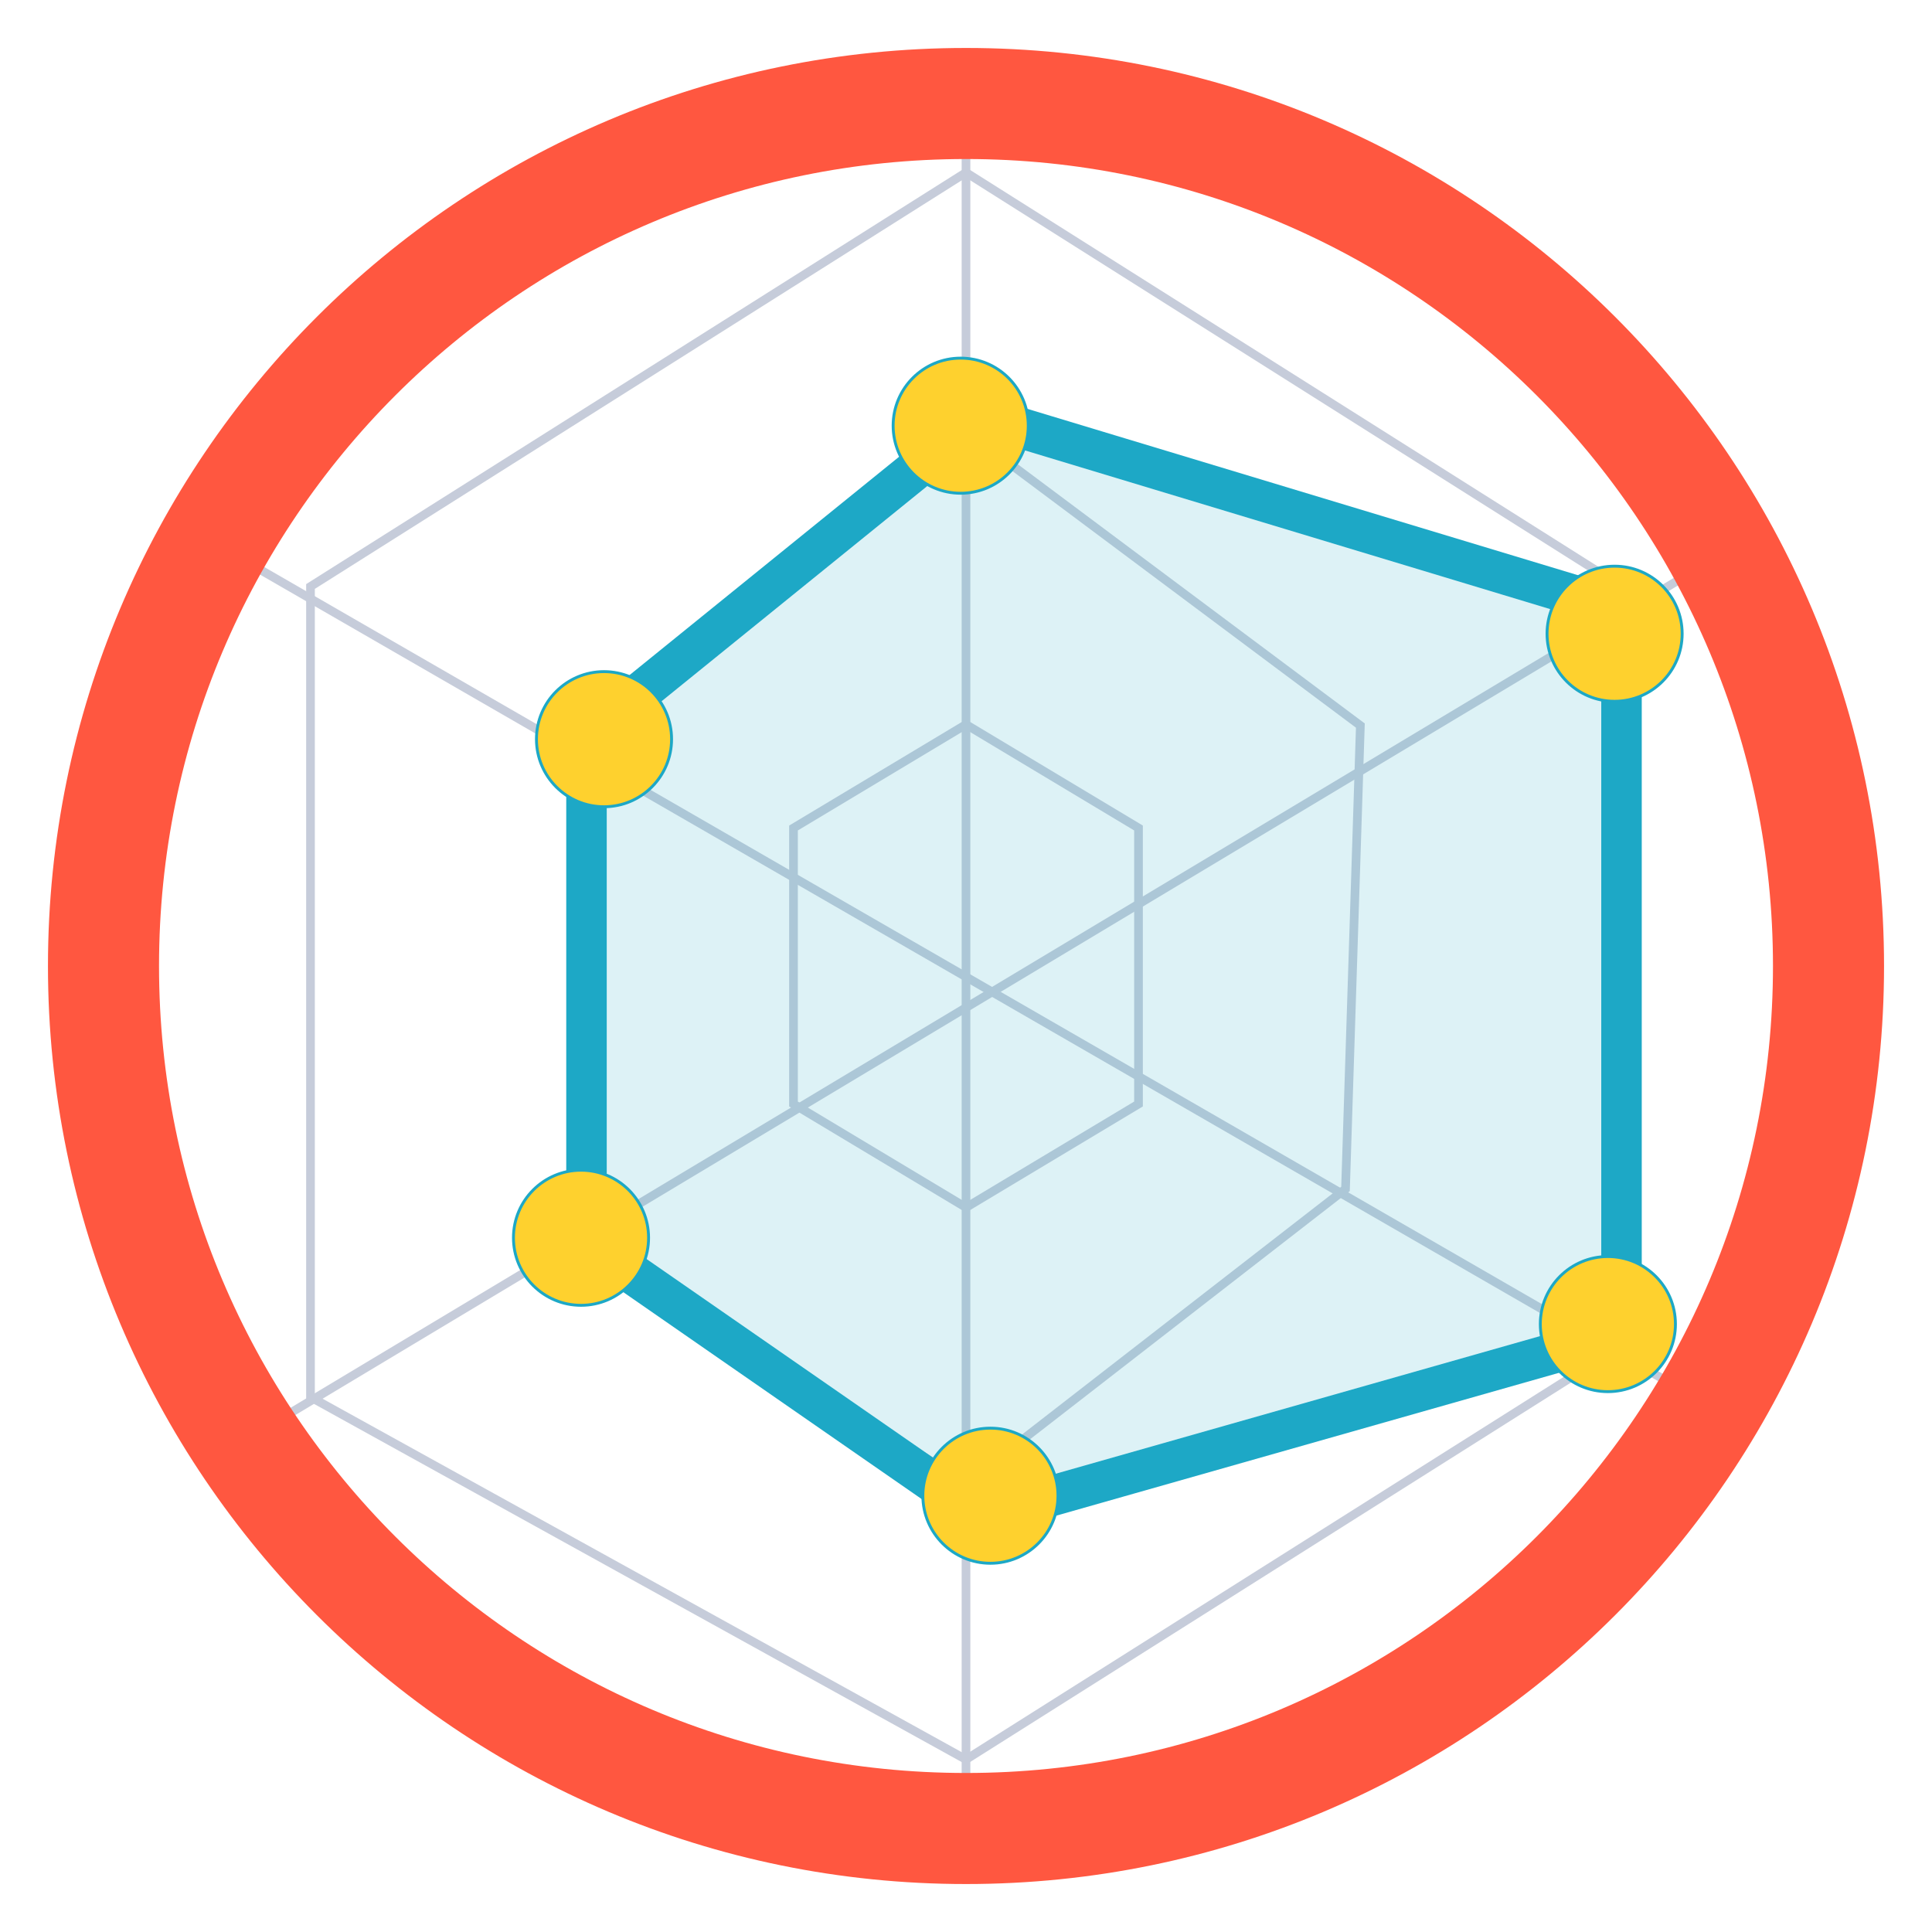
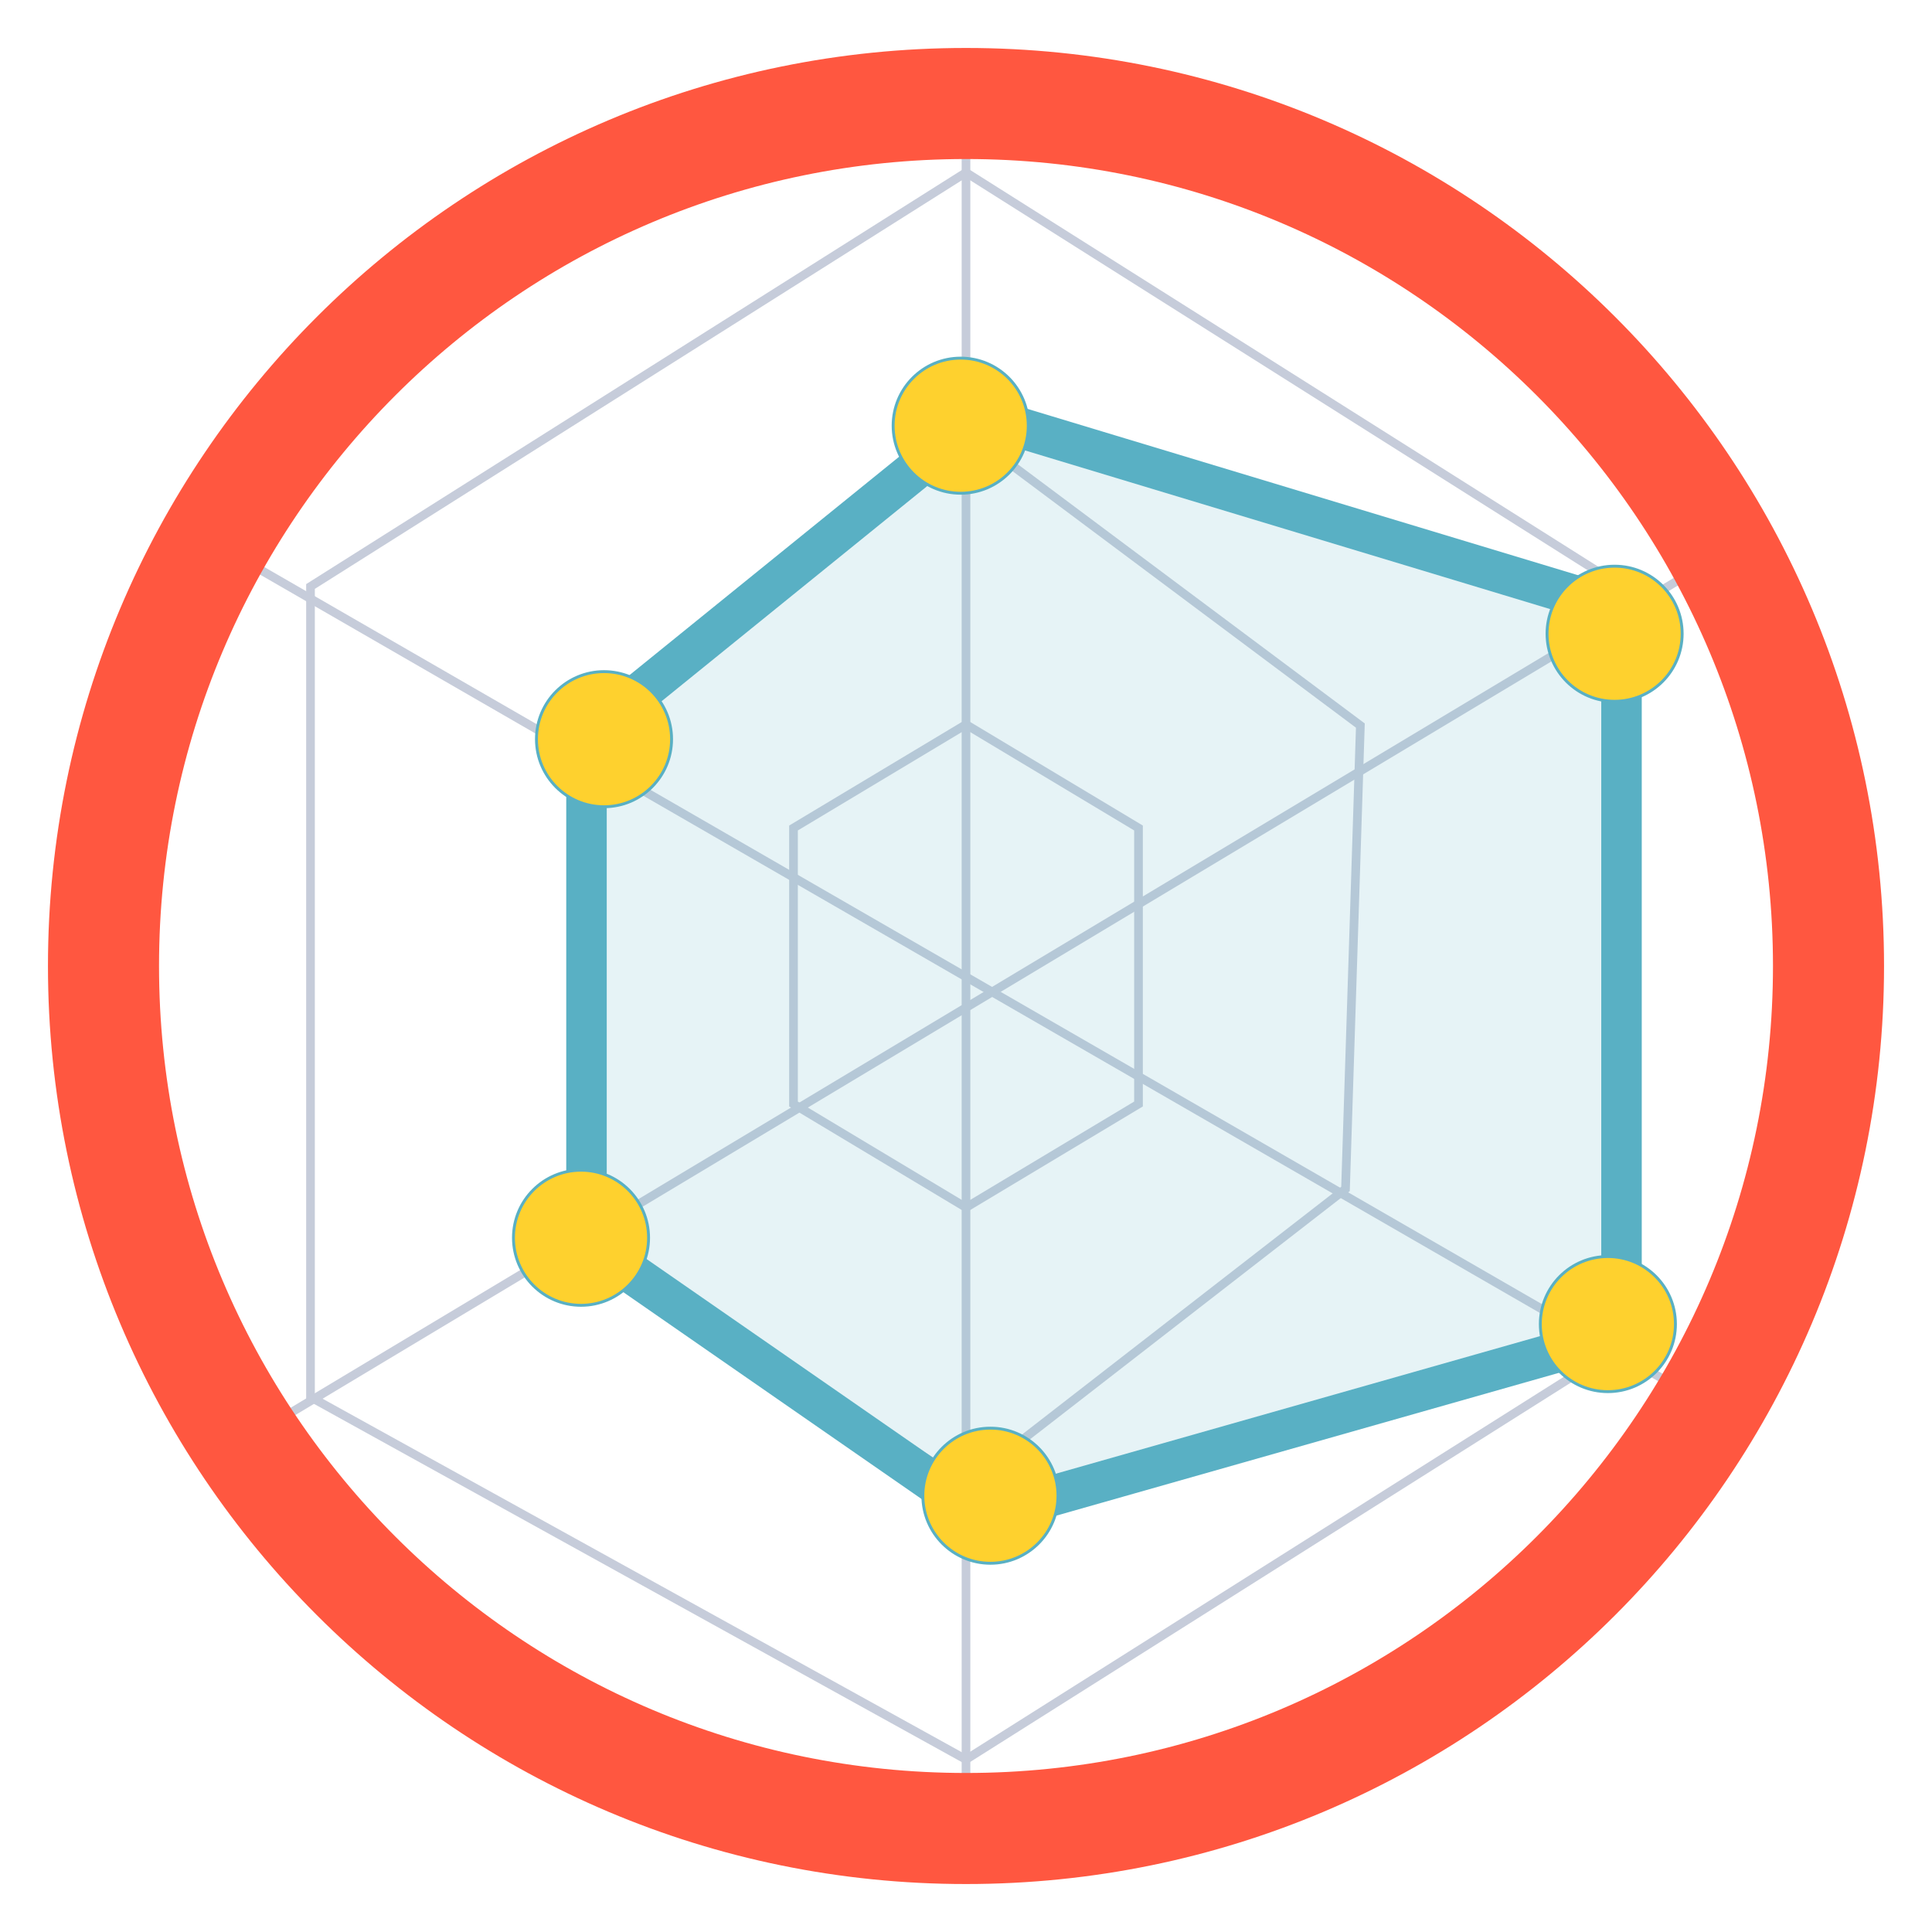
<svg xmlns="http://www.w3.org/2000/svg" width="167" height="167" viewBox="0 0 167 167" fill="none">
  <path d="M83.5 14.911L140.161 50.697V116.304L83.5 152.089L26.839 120.754V50.697L83.5 14.911Z" stroke="#C6CCDA" stroke-width="0.75" />
  <path d="M83.5 37.254L117.588 62.717L116.304 102.769L83.5 128.232L50.696 107.357L50.1 64.231L83.5 37.254Z" stroke="#C6CCDA" stroke-width="0.75" />
  <path d="M83.5 62.625L98.411 71.571V95.429L83.5 104.375L68.589 95.429V71.571L83.5 62.625Z" stroke="#C6CCDA" stroke-width="0.75" />
  <path d="M83.5 8.946V158.054" stroke="#C6CCDA" stroke-width="0.75" />
  <path d="M14.911 44.87L146.446 120.754" stroke="#C6CCDA" stroke-width="0.75" />
  <path d="M151.585 46.246L23.123 123.323" stroke="#C6CCDA" stroke-width="0.75" />
-   <path d="M84.835 35.969L50.696 63.619V107.357L84.835 131.031L140.161 115.31V52.685L84.835 35.969Z" fill="#1DA8C6" fill-opacity="0.15" stroke="#1DA8C6" stroke-width="3.5" />
-   <path d="M83.041 30.956C86.266 30.956 88.88 33.57 88.881 36.795C88.881 40.02 86.266 42.635 83.041 42.635C79.816 42.634 77.202 40.02 77.202 36.795C77.202 33.57 79.816 30.956 83.041 30.956Z" fill="#FED12E" stroke="#1DA8C6" stroke-width="0.25" />
-   <path d="M139.564 48.94C142.789 48.94 145.403 51.554 145.404 54.779C145.404 58.004 142.789 60.619 139.564 60.619C136.339 60.619 133.725 58.004 133.725 54.779C133.725 51.555 136.339 48.941 139.564 48.94Z" fill="#FED12E" stroke="#1DA8C6" stroke-width="0.25" />
-   <path d="M138.983 108.614C142.207 108.614 144.822 111.228 144.823 114.453C144.823 117.678 142.208 120.292 138.983 120.292C135.758 120.292 133.144 117.677 133.144 114.453C133.144 111.228 135.758 108.614 138.983 108.614Z" fill="#FED12E" stroke="#1DA8C6" stroke-width="0.25" />
-   <path d="M85.61 123.448C88.835 123.448 91.45 126.062 91.45 129.287C91.45 132.512 88.835 135.127 85.61 135.127C82.385 135.127 79.771 132.512 79.771 129.287C79.771 126.062 82.385 123.448 85.61 123.448Z" fill="#FED12E" stroke="#1DA8C6" stroke-width="0.25" />
-   <path d="M50.222 101.151C53.447 101.151 56.062 103.765 56.062 106.99C56.062 110.215 53.447 112.83 50.222 112.83C46.997 112.829 44.383 110.215 44.383 106.99C44.383 103.765 46.997 101.151 50.222 101.151Z" fill="#FED12E" stroke="#1DA8C6" stroke-width="0.25" />
-   <path d="M52.21 58.055C55.435 58.055 58.05 60.669 58.05 63.894C58.05 67.119 55.435 69.734 52.21 69.734C48.985 69.733 46.371 67.119 46.371 63.894C46.371 60.669 48.985 58.055 52.21 58.055Z" fill="#FED12E" stroke="#1DA8C6" stroke-width="0.25" />
+   <path d="M84.835 35.969L50.696 63.619V107.357L84.835 131.031L140.161 115.31V52.685L84.835 35.969Z" fill="#59B0C4" fill-opacity="0.15" stroke="#59B0C4" stroke-width="3.5" />
+   <path d="M83.041 30.956C86.266 30.956 88.88 33.57 88.881 36.795C88.881 40.02 86.266 42.635 83.041 42.635C79.816 42.634 77.202 40.02 77.202 36.795C77.202 33.57 79.816 30.956 83.041 30.956Z" fill="#FED12E" stroke="#59B0C4" stroke-width="0.25" />
+   <path d="M139.564 48.94C142.789 48.94 145.403 51.554 145.404 54.779C145.404 58.004 142.789 60.619 139.564 60.619C136.339 60.619 133.725 58.004 133.725 54.779C133.725 51.555 136.339 48.941 139.564 48.94Z" fill="#FED12E" stroke="#59B0C4" stroke-width="0.25" />
+   <path d="M138.983 108.614C142.207 108.614 144.822 111.228 144.823 114.453C144.823 117.678 142.208 120.292 138.983 120.292C135.758 120.292 133.144 117.677 133.144 114.453C133.144 111.228 135.758 108.614 138.983 108.614Z" fill="#FED12E" stroke="#59B0C4" stroke-width="0.25" />
+   <path d="M85.61 123.448C88.835 123.448 91.45 126.062 91.45 129.287C91.45 132.512 88.835 135.127 85.61 135.127C82.385 135.127 79.771 132.512 79.771 129.287C79.771 126.062 82.385 123.448 85.61 123.448Z" fill="#FED12E" stroke="#59B0C4" stroke-width="0.25" />
+   <path d="M50.222 101.151C53.447 101.151 56.062 103.765 56.062 106.99C56.062 110.215 53.447 112.83 50.222 112.83C46.997 112.829 44.383 110.215 44.383 106.99C44.383 103.765 46.997 101.151 50.222 101.151Z" fill="#FED12E" stroke="#59B0C4" stroke-width="0.25" />
+   <path d="M52.21 58.055C55.435 58.055 58.05 60.669 58.05 63.894C58.05 67.119 55.435 69.734 52.21 69.734C48.985 69.733 46.371 67.119 46.371 63.894C46.371 60.669 48.985 58.055 52.21 58.055Z" fill="#FED12E" stroke="#59B0C4" stroke-width="0.25" />
  <path d="M83.5 158.054C124.675 158.054 158.054 124.675 158.054 83.5C158.054 42.325 124.675 8.946 83.5 8.946C42.325 8.946 8.946 42.325 8.946 83.5C8.946 124.675 42.325 158.054 83.5 158.054Z" stroke="#FF5740" stroke-width="9.6" />
</svg>
